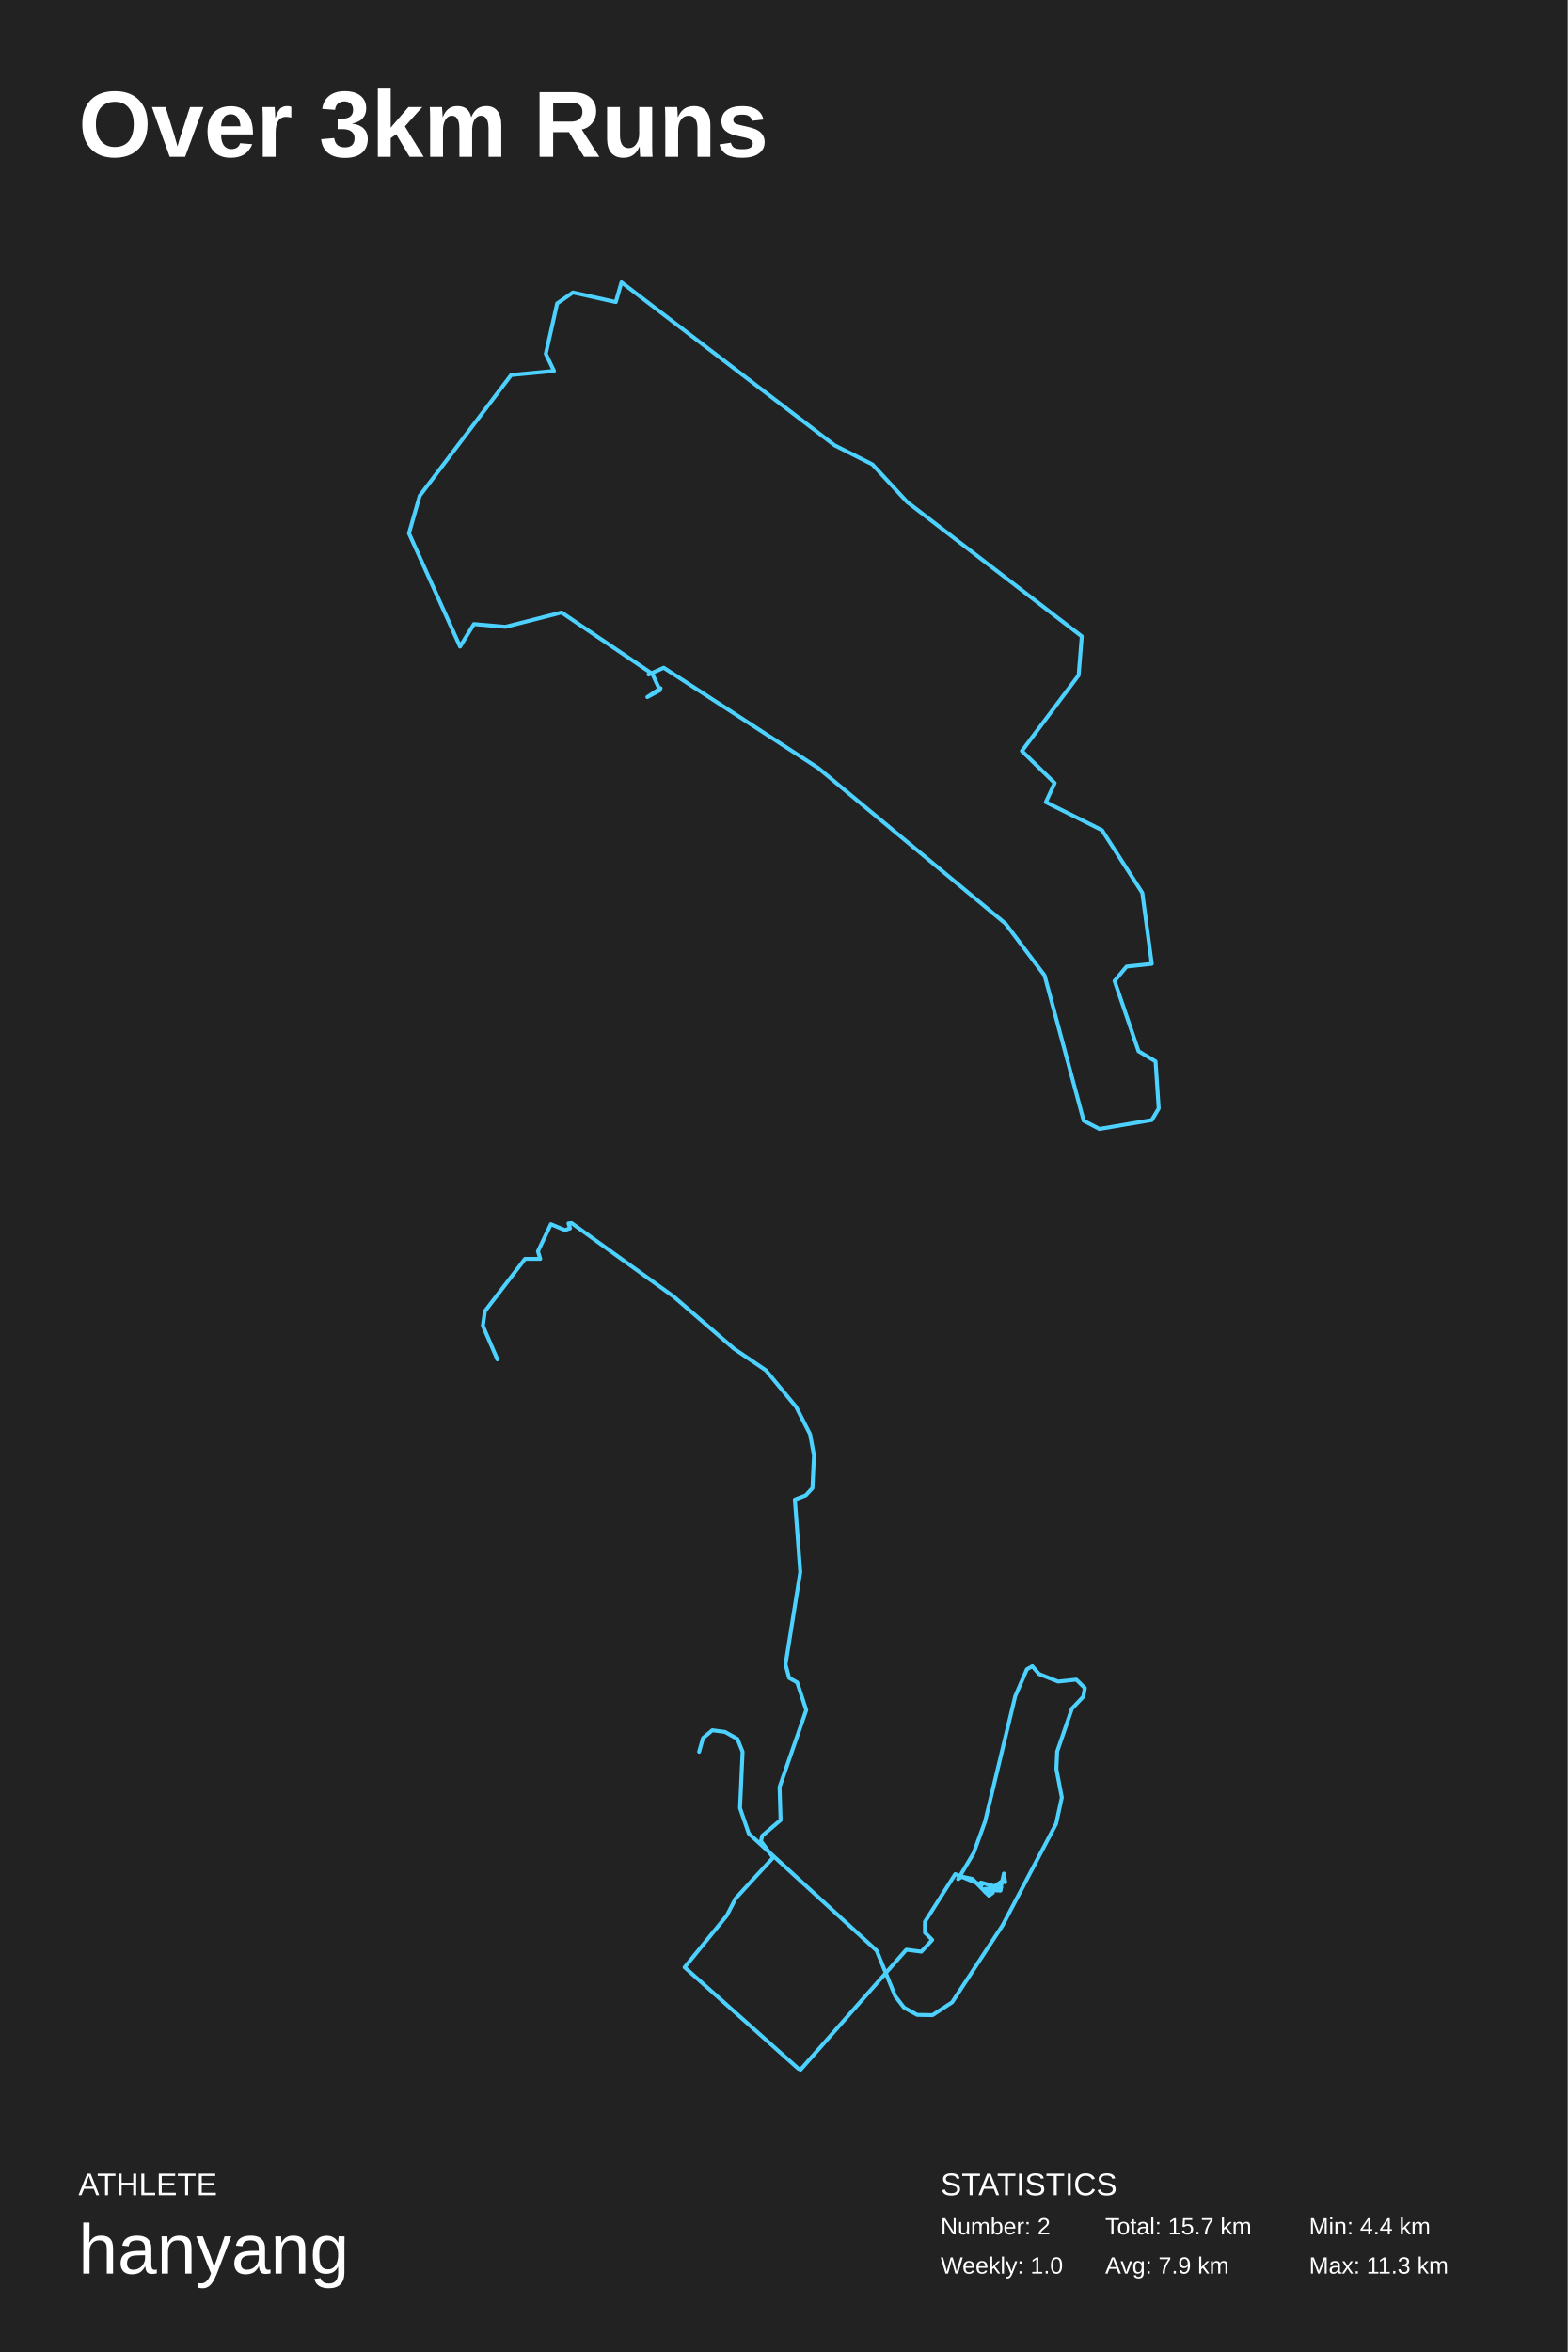
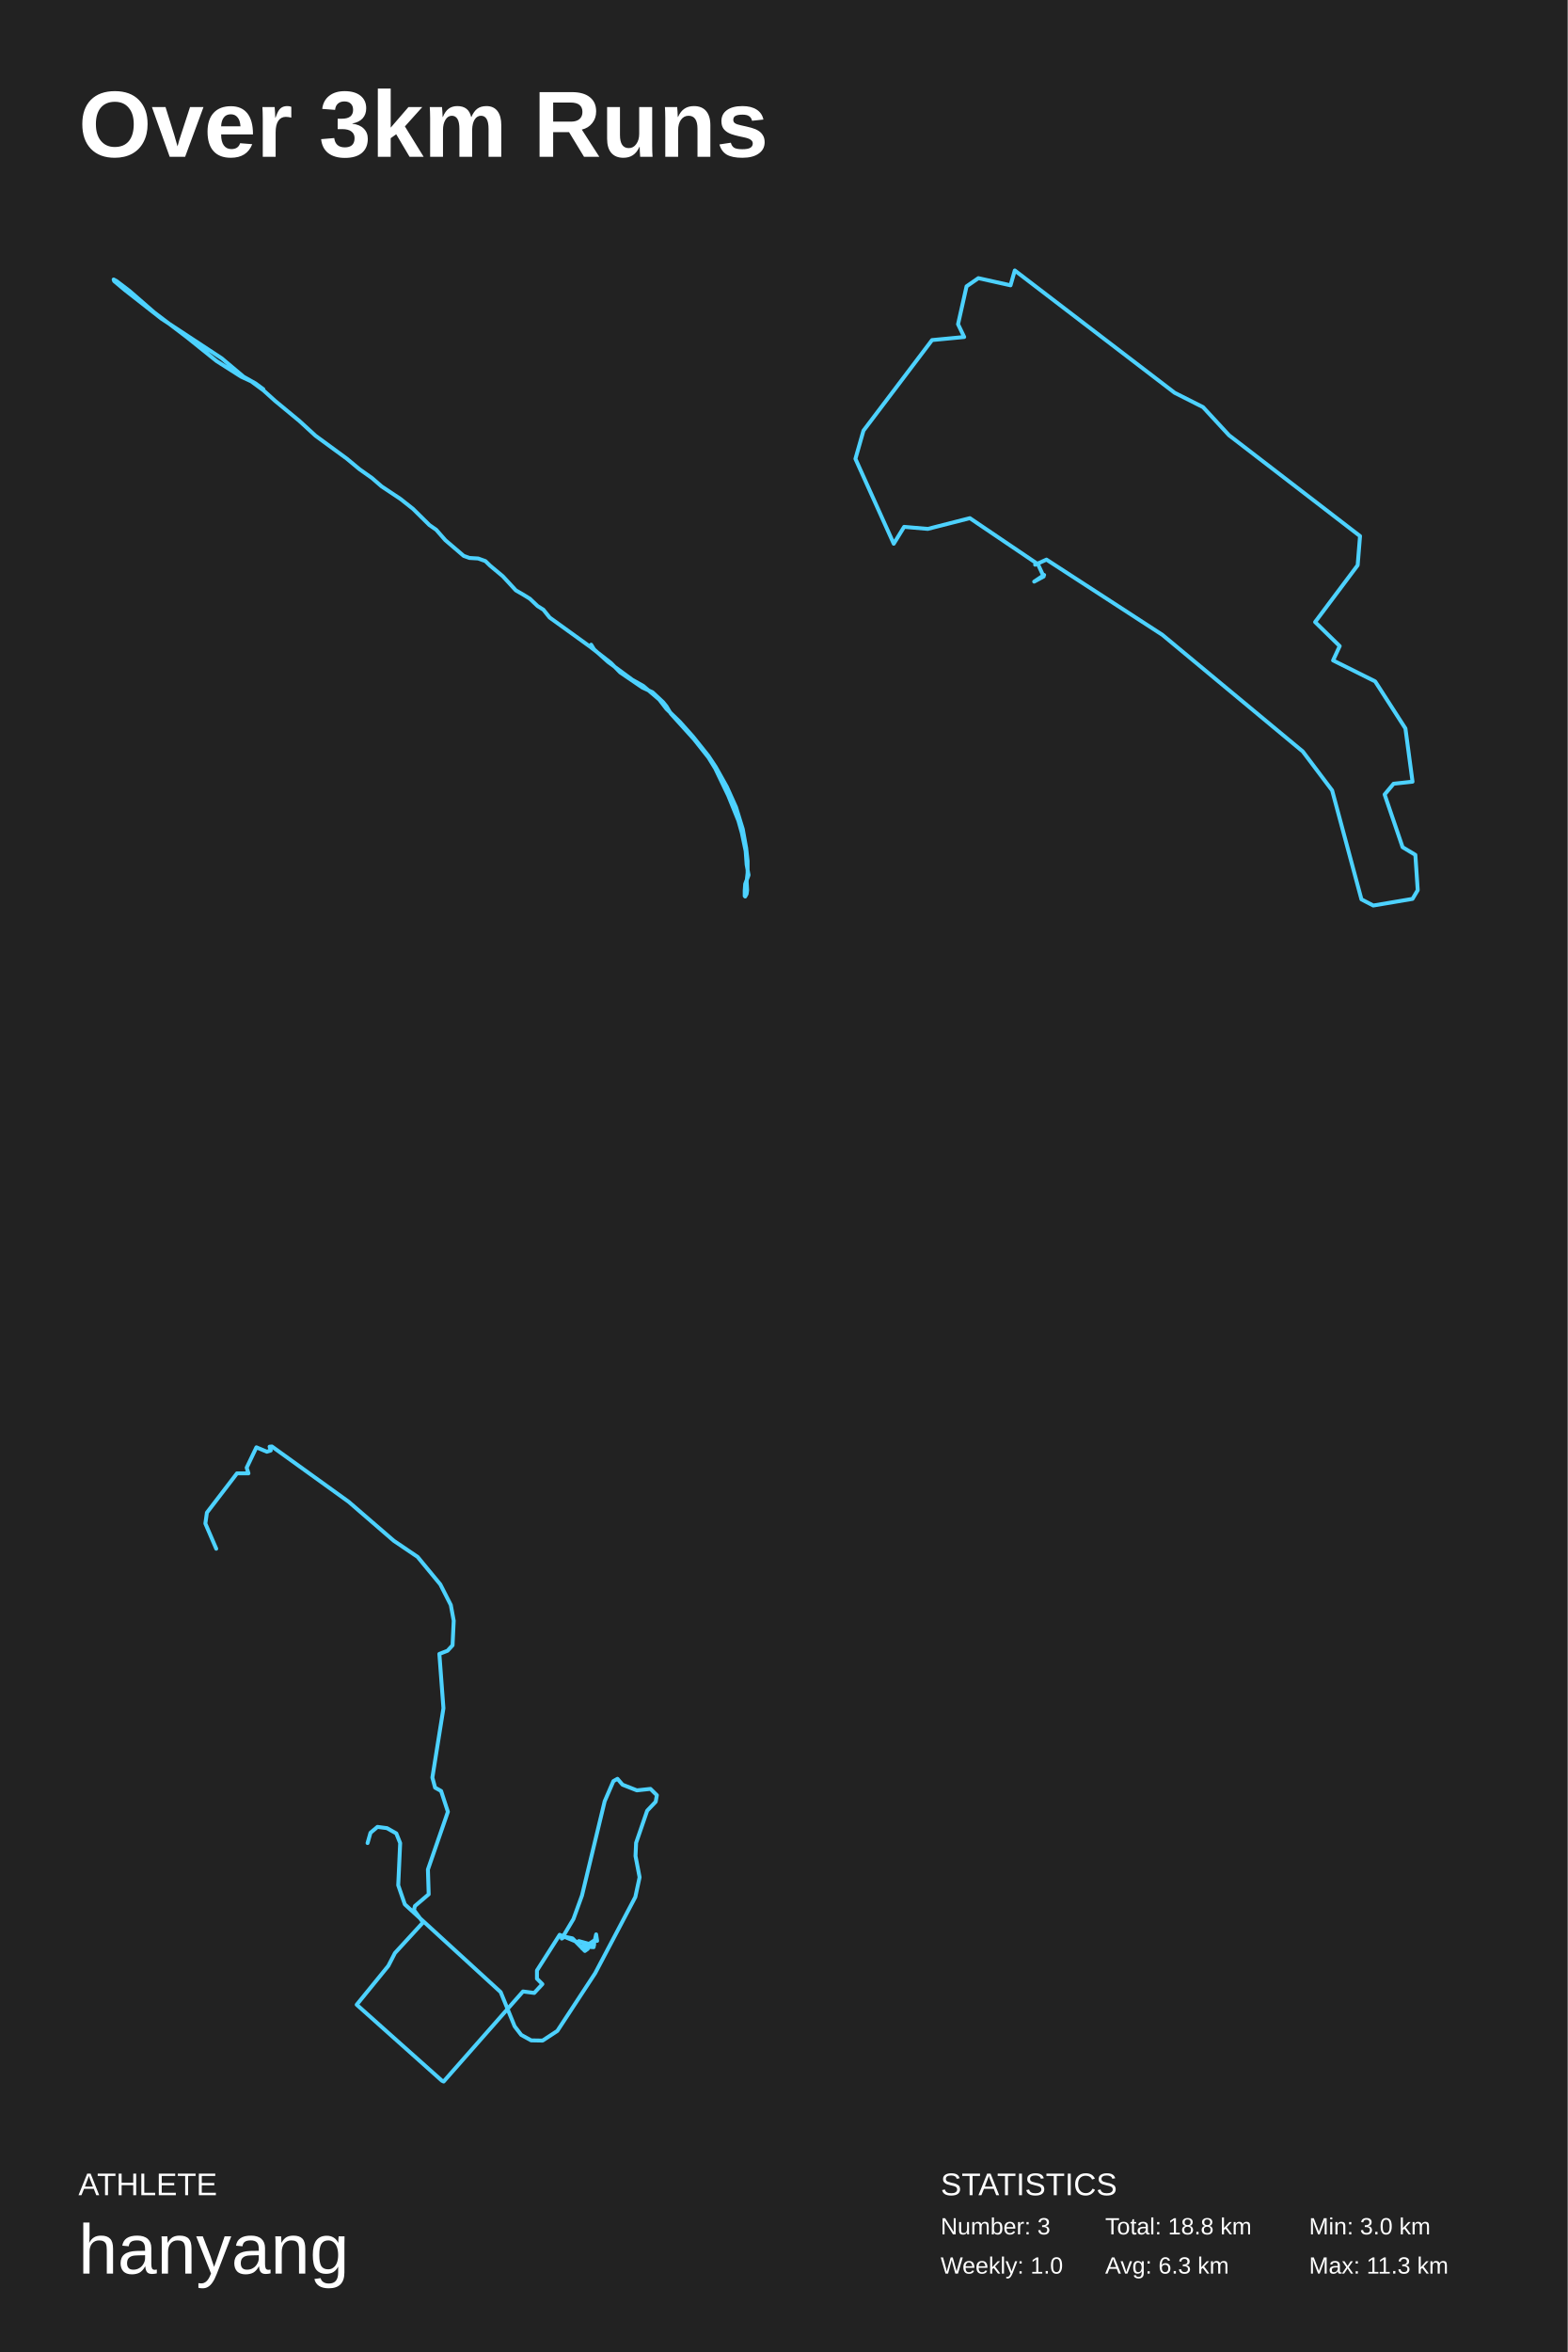
<svg xmlns="http://www.w3.org/2000/svg" baseProfile="full" height="300mm" version="1.1" viewBox="0,0,200,300" width="200mm">
  <defs />
  <rect fill="#222222" height="300" width="200" x="0" y="0" />
  <text fill="#FFFFFF" style="font-size:12px; font-family:Arial; font-weight:bold;" x="10" y="20">Over 3km Runs</text>
  <text fill="#FFFFFF" style="font-size:4px; font-family:Arial" x="10" y="280">ATHLETE</text>
  <text fill="#FFFFFF" style="font-size:9px; font-family:Arial" x="10" y="290">hanyang</text>
  <text fill="#FFFFFF" style="font-size:4px; font-family:Arial" x="120" y="280">STATISTICS</text>
-   <text fill="#FFFFFF" style="font-size:3px; font-family:Arial" x="120" y="285">Number: 2</text>
+   <text fill="#FFFFFF" style="font-size:3px; font-family:Arial" x="120" y="285">Number: 3</text>
  <text fill="#FFFFFF" style="font-size:3px; font-family:Arial" x="120" y="290">Weekly: 1.0</text>
-   <text fill="#FFFFFF" style="font-size:3px; font-family:Arial" x="141" y="285">Total: 15.7 km</text>
-   <text fill="#FFFFFF" style="font-size:3px; font-family:Arial" x="141" y="290">Avg: 7.9 km</text>
-   <text fill="#FFFFFF" style="font-size:3px; font-family:Arial" x="167" y="285">Min: 4.4 km</text>
+   <text fill="#FFFFFF" style="font-size:3px; font-family:Arial" x="141" y="285">Total: 18.8 km</text>
+   <text fill="#FFFFFF" style="font-size:3px; font-family:Arial" x="141" y="290">Avg: 6.3 km</text>
+   <text fill="#FFFFFF" style="font-size:3px; font-family:Arial" x="167" y="285">Min: 3.0 km</text>
  <text fill="#FFFFFF" style="font-size:3px; font-family:Arial" x="167" y="290">Max: 11.3 km</text>
-   <polyline fill="none" points="82.745,86.041 84.675,85.171 104.384,97.964 128.276,117.806 133.264,124.42 138.252,142.956 140.263,144.0 146.94,142.869 147.825,141.389 147.422,135.385 145.25,134.079 142.193,125.116 143.722,123.288 146.94,122.94 145.733,113.89 140.584,105.883 133.425,102.315 134.551,99.879 130.368,95.788 137.608,86.129 138.01,81.168 115.727,64.023 111.303,59.237 106.476,56.8 79.285,36.0 78.561,38.524 73.091,37.305 71.08,38.698 69.632,45.138 70.678,47.314 65.208,47.836 53.543,63.24 52.175,68.027 58.692,82.473 60.461,79.601 64.484,79.95 71.643,78.122 83.227,85.954 84.193,88.043 82.584,88.913 84.273,87.782" stroke="#4dd2ff" stroke-linecap="round" stroke-linejoin="round" stroke-width="0.5" />
-   <polyline fill="none" points="63.448,173.389 61.599,169.104 61.863,167.247 66.979,160.57 68.926,160.57 68.629,159.606 70.279,156.143 72.062,156.893 72.722,156.678 72.524,156.036 72.92,156.0 85.957,165.391 93.647,172.032 97.706,174.781 101.568,179.459 103.35,182.958 103.845,185.635 103.647,189.813 102.789,190.741 101.403,191.277 102.096,200.524 100.215,212.306 100.677,214.019 101.7,214.591 102.855,218.125 99.455,227.943 99.587,232.156 97.244,234.155 97.079,234.833 98.63,236.94 93.845,242.152 92.723,244.33 87.343,250.934 101.832,263.857 102.129,264.0 115.628,248.685 117.542,248.935 118.928,247.436 118.004,246.507 118.004,245.115 121.865,239.046 125.232,240.438 125.133,240.117 127.212,240.688 125.694,241.367 127.971,239.867 128.235,240.081 128.07,238.975 127.74,240.438 126.717,241.081 126.651,240.724 127.74,240.724 125.661,240.938 127.707,240.795 127.641,241.152 126.354,241.081 126.783,240.938 126.222,241.152 126.684,240.974 126.651,241.438 126.156,241.795 124.044,239.653 122.691,239.367 122.229,239.689 124.209,236.369 125.661,232.37 129.523,216.34 131.008,212.913 131.701,212.52 132.559,213.52 135.001,214.484 137.312,214.234 138.401,215.305 138.203,216.411 136.751,217.947 134.869,223.409 134.77,225.658 135.463,229.264 134.737,232.62 127.905,245.579 121.469,255.397 118.961,257.039 117.014,257.003 115.331,256.075 114.208,254.611 111.832,248.792 95.528,233.869 94.406,230.621 94.736,223.445 94.076,221.802 92.491,220.91 90.874,220.696 89.686,221.695 89.191,223.445" stroke="#4dd2ff" stroke-linecap="round" stroke-linejoin="round" stroke-width="0.5" />
+   <polyline fill="none" points="33.595,49.645 32.61,48.912 31.07,48.045 28.298,45.713 20.598,40.648 15.917,36.983 14.562,35.85 14.5,35.65 14.87,35.85 16.533,37.116 19.674,39.849 23.801,42.981 27.62,46.046 30.762,48.045 32.055,48.645 33.595,49.778 35.073,51.111 38.215,53.71 40.248,55.576 44.251,58.508 45.853,59.841 47.454,60.973 48.686,62.04 51.089,63.639 52.69,64.905 54.784,66.971 55.647,67.571 56.817,68.903 59.158,70.903 59.897,71.169 61.006,71.236 61.93,71.569 62.546,72.169 64.147,73.501 65.81,75.301 66.734,75.834 67.597,76.367 68.582,77.3 69.321,77.766 70.122,78.766 75.296,82.498 77.945,84.563 79.115,85.763 81.949,87.695 83.242,88.295 84.597,89.561 85.029,90.094 85.583,91.027 88.54,94.292 90.387,96.625 91.25,98.024 92.913,101.489 94.206,104.688 94.638,106.22 95.13,108.552 95.254,110.285 95.5,111.618 95.069,112.75 95.007,113.617 95.007,114.283 95.069,114.35 95.254,114.017 95.315,113.55 95.254,112.417 95.377,111.351 95.377,109.819 95.192,108.153 94.761,105.754 93.898,102.955 92.728,100.356 91.311,97.824 90.387,96.425 88.416,93.959 86.753,92.093 85.029,90.427 84.105,89.228 82.072,87.495 80.655,86.696 77.575,84.43 75.789,82.831 75.419,82.231" stroke="#4dd2ff" stroke-linecap="round" stroke-linejoin="round" stroke-width="0.5" />
+   <polyline fill="none" points="132.058,72.031 133.506,71.378 148.288,80.973 166.207,95.854 169.948,100.815 173.689,114.717 175.197,115.5 180.205,114.652 180.868,113.542 180.567,109.039 178.938,108.06 176.645,101.337 177.791,99.966 180.205,99.705 179.3,92.917 175.438,86.913 170.069,84.237 170.913,82.409 167.776,79.341 173.206,72.096 173.508,68.376 156.795,55.518 153.477,51.928 149.857,50.1 129.464,34.5 128.921,36.393 124.818,35.479 123.31,36.523 122.224,41.354 123.008,42.985 118.906,43.377 110.157,54.93 109.132,58.52 114.019,69.355 115.346,67.201 118.363,67.462 123.732,66.092 132.42,71.966 133.144,73.532 131.938,74.185 133.205,73.337" stroke="#4dd2ff" stroke-linecap="round" stroke-linejoin="round" stroke-width="0.5" />
+   <polyline fill="none" points="27.586,197.542 26.199,194.328 26.397,192.936 30.234,187.928 31.695,187.928 31.472,187.205 32.71,184.607 34.046,185.169 34.541,185.009 34.393,184.527 34.69,184.5 44.467,191.543 50.235,196.524 53.28,198.586 56.176,202.094 57.512,204.718 57.884,206.727 57.735,209.86 57.092,210.556 56.052,210.957 56.572,217.893 55.161,226.729 55.507,228.015 56.275,228.443 57.141,231.094 54.592,238.457 54.691,241.617 52.933,243.116 52.809,243.625 53.973,245.205 50.383,249.114 49.542,250.747 45.507,255.701 56.374,265.393 56.597,265.5 66.721,254.014 68.156,254.201 69.196,253.077 68.503,252.381 68.503,251.336 71.399,246.785 73.924,247.829 73.85,247.588 75.409,248.016 74.271,248.525 75.978,247.4 76.177,247.561 76.053,246.731 75.805,247.829 75.038,248.311 74.988,248.043 75.805,248.043 74.246,248.204 75.78,248.097 75.731,248.364 74.766,248.311 75.087,248.204 74.667,248.364 75.013,248.23 74.988,248.578 74.617,248.846 73.033,247.24 72.018,247.026 71.671,247.266 73.157,244.776 74.246,241.778 77.142,229.755 78.256,227.185 78.776,226.89 79.419,227.64 81.251,228.363 82.984,228.175 83.801,228.979 83.652,229.809 82.563,230.96 81.152,235.057 81.078,236.744 81.598,239.448 81.053,241.965 75.929,251.684 71.102,259.047 69.221,260.279 67.76,260.252 66.498,259.556 65.656,258.458 63.874,254.094 51.646,242.902 50.804,240.466 51.052,235.084 50.557,233.852 49.369,233.182 48.156,233.022 47.265,233.772 46.893,235.084" stroke="#4dd2ff" stroke-linecap="round" stroke-linejoin="round" stroke-width="0.5" />
</svg>
